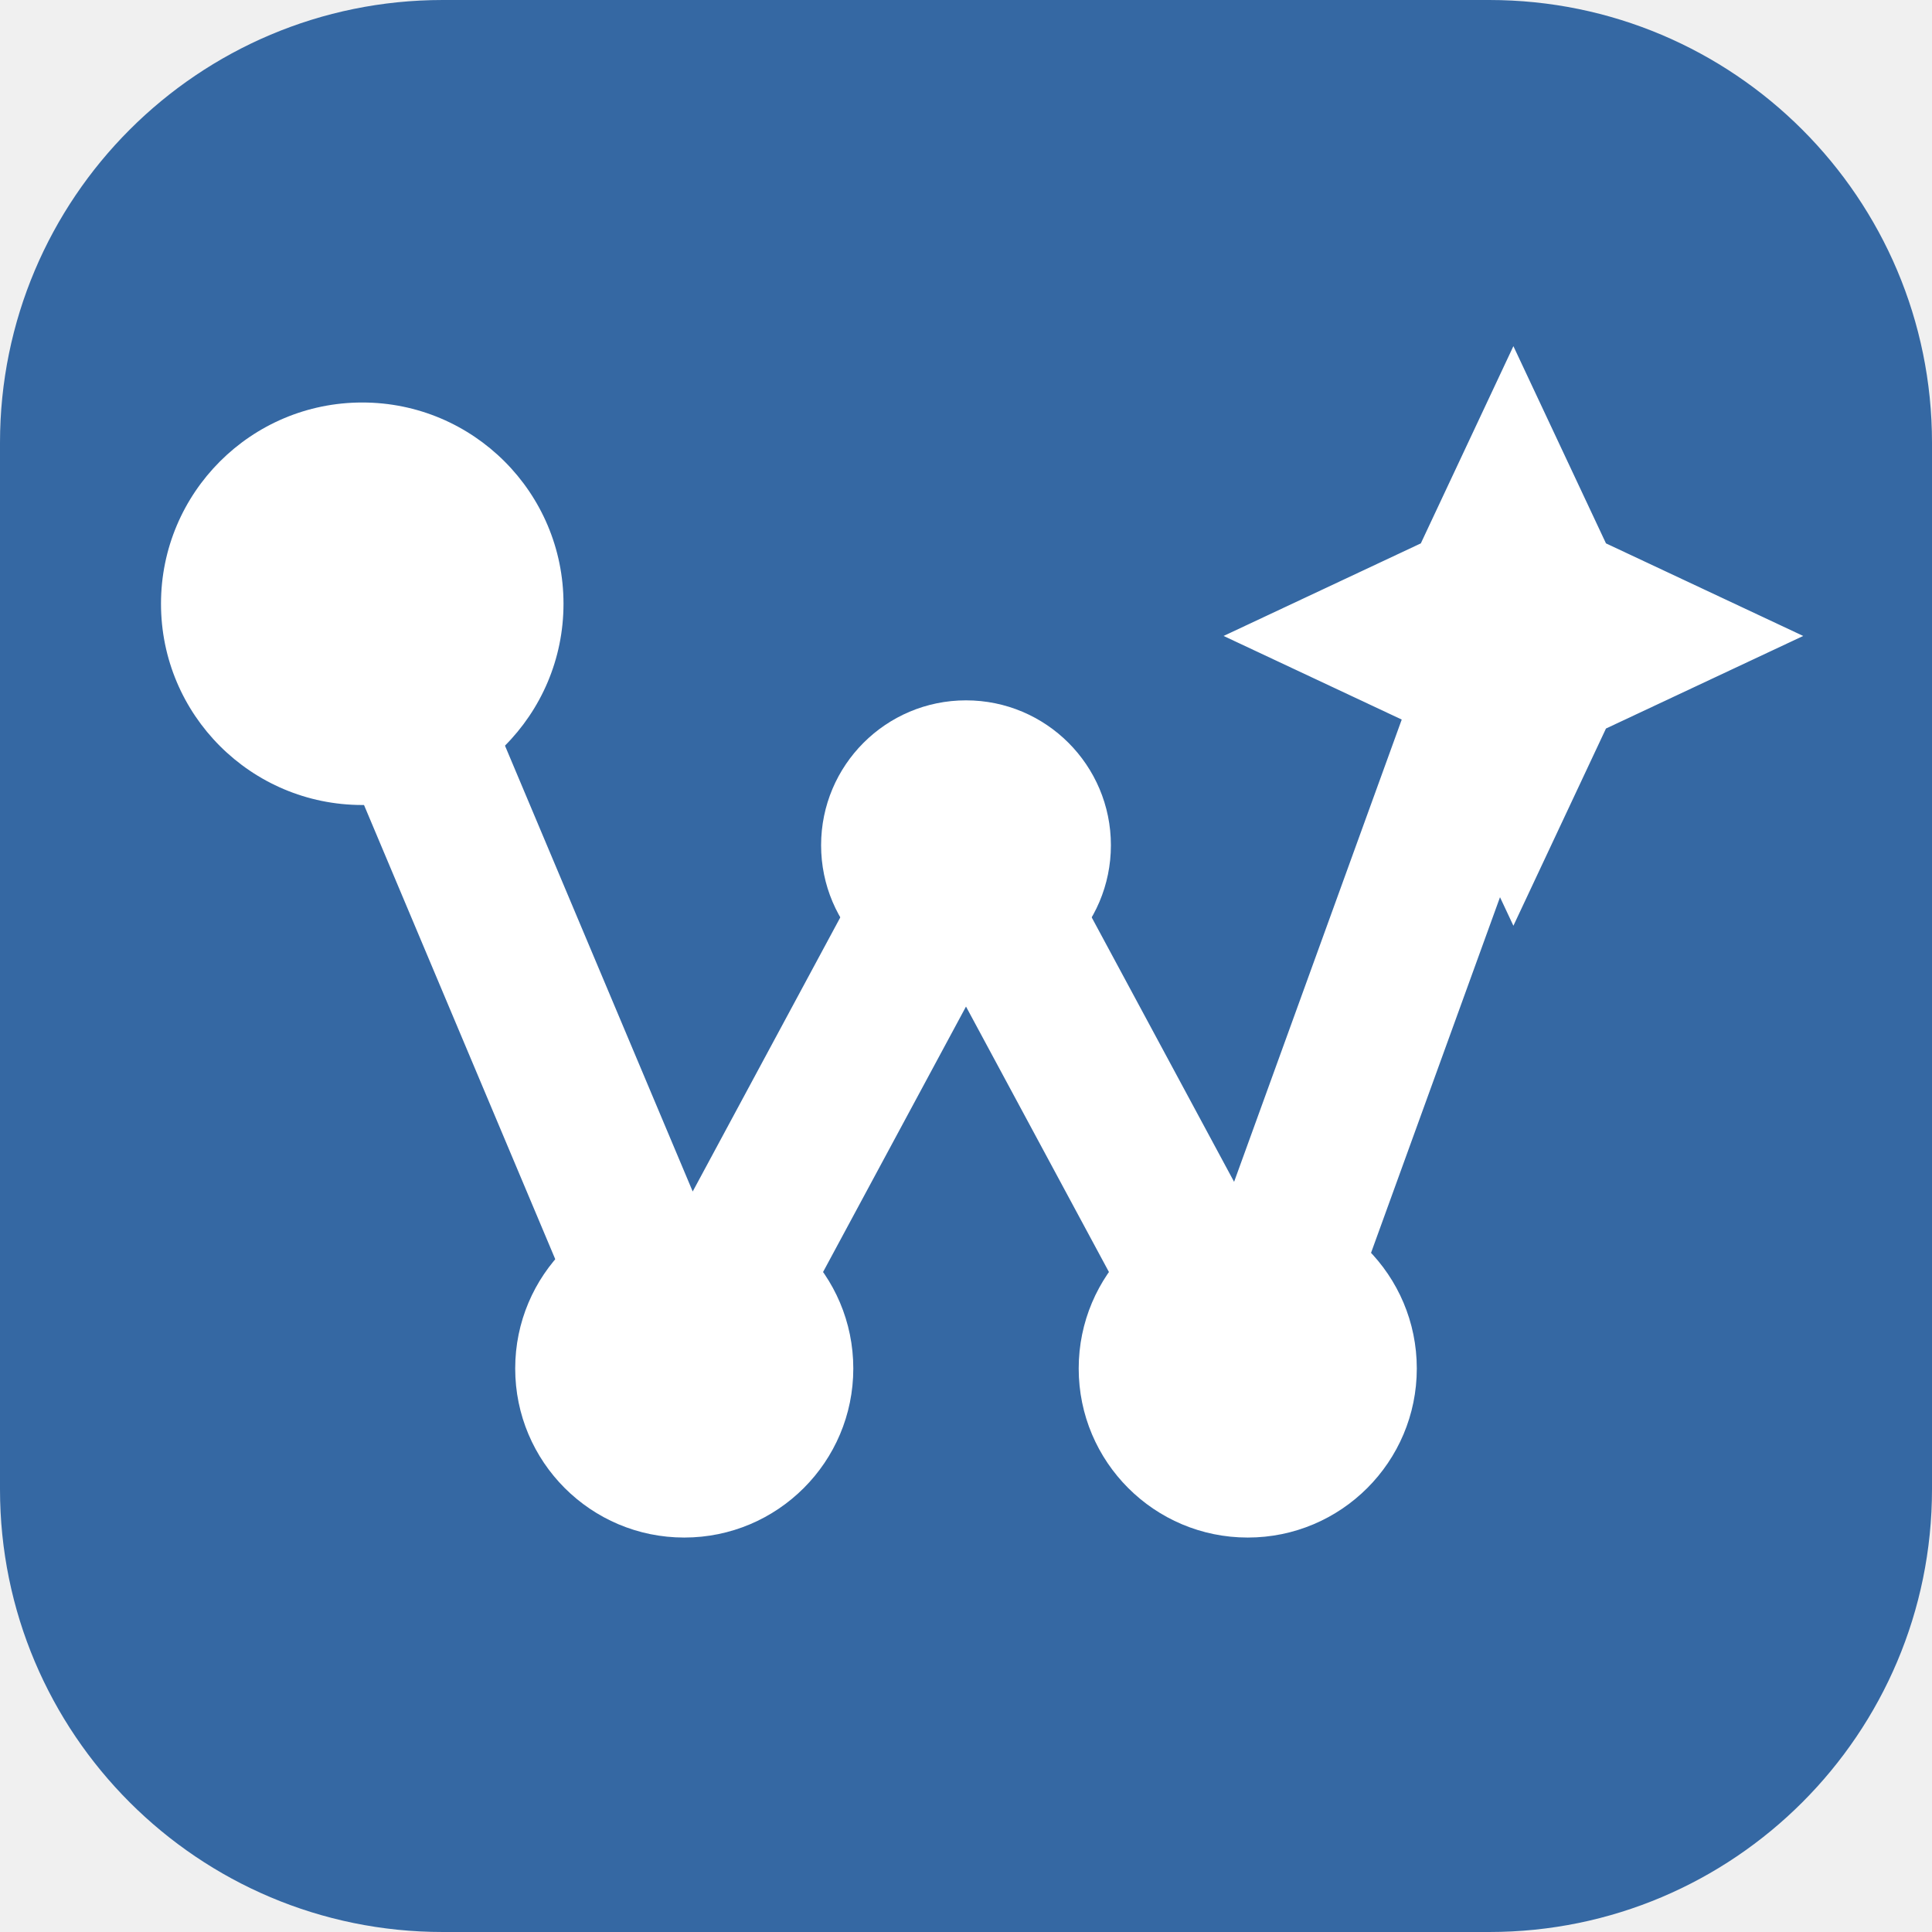
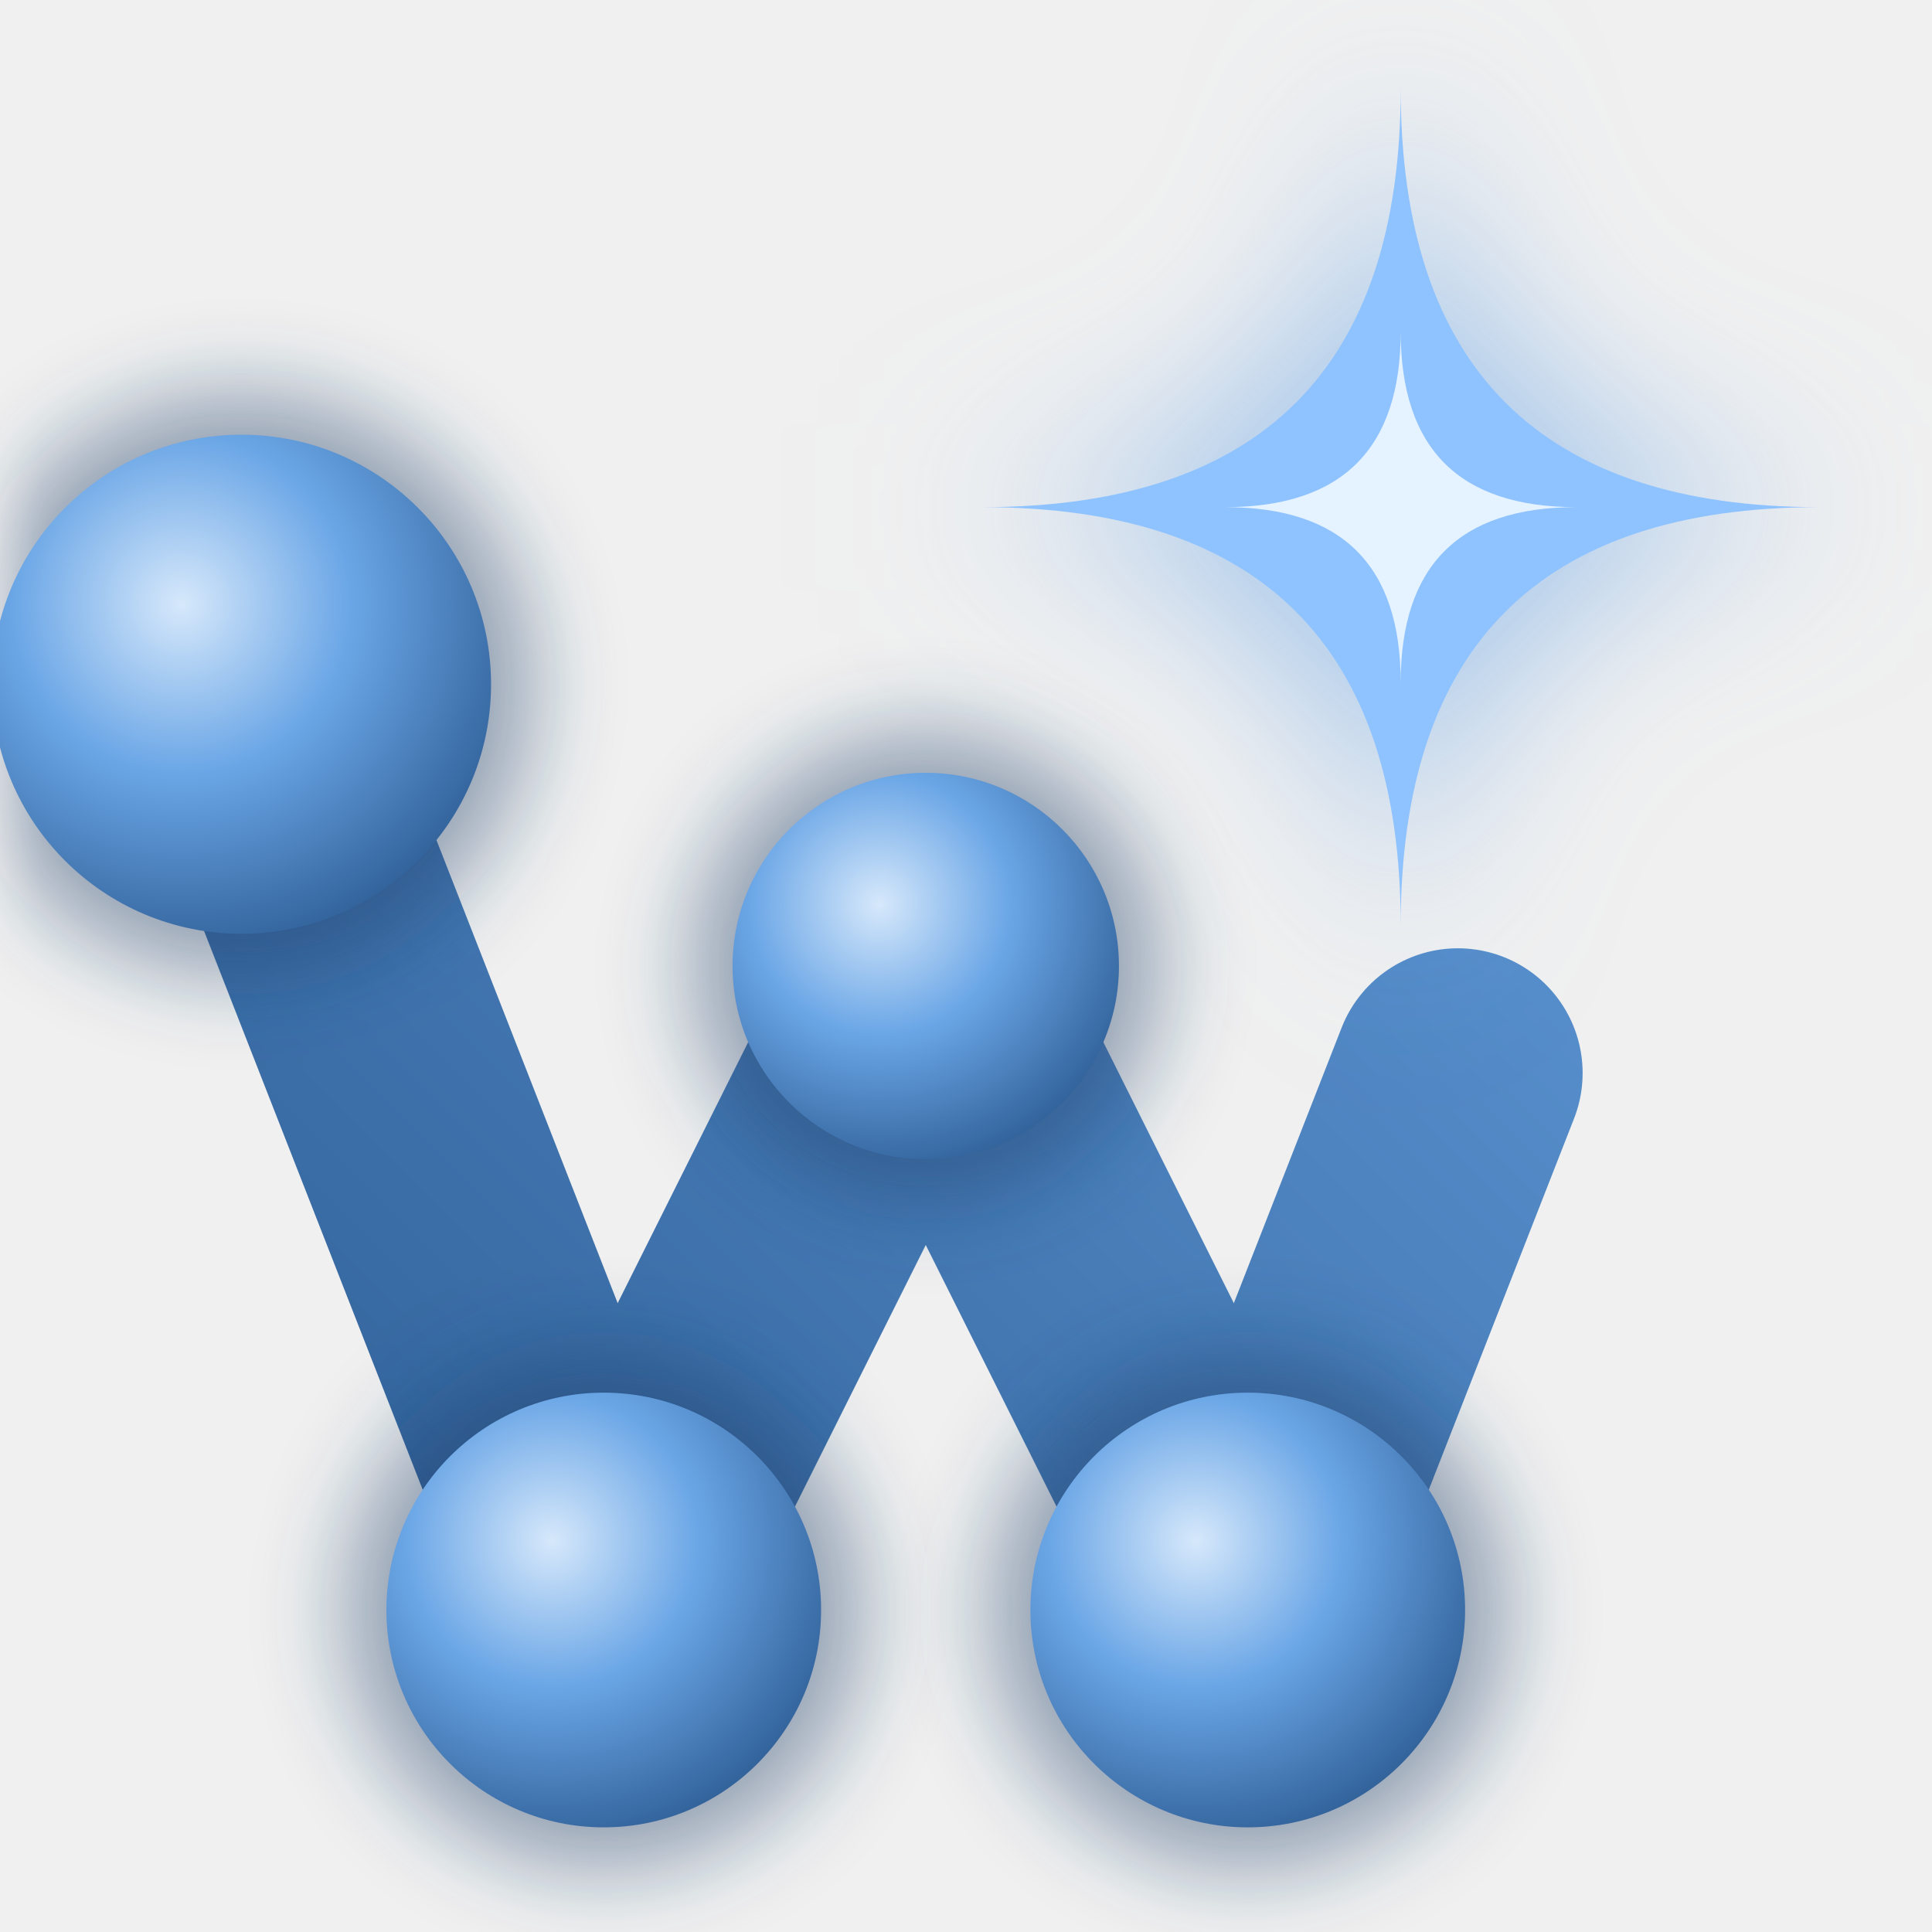
<svg xmlns="http://www.w3.org/2000/svg" viewBox="0 0 24 24" width="24" height="24">
-   <rect width="24" height="24" rx="5.5" fill="#3568a3" />
-   <g fill="#ffffff">
-     <path d="M4.5 7.5 L8.5 17 L12 10.5 L15.5 17 L18.8 7.9" fill="none" stroke="#ffffff" stroke-width="1.9" stroke-linecap="round" stroke-linejoin="round" />
-     <circle cx="4.5" cy="7.5" r="2.5" />
-     <circle cx="8.5" cy="17" r="2.1" />
-     <circle cx="15.5" cy="17" r="2.1" />
-     <circle cx="12" cy="10.5" r="1.8" />
-     <path d="M18.80 4.30 L19.95 6.75 L22.40 7.90 L19.95 9.05 L18.80 11.50 L17.65 9.05 L15.20 7.90 L17.65 6.75 Z" />
-   </g>
+   <defs>
+     <linearGradient id="mg" gradientUnits="userSpaceOnUse" x1="2" y1="22" x2="22" y2="2">
+       <stop offset="0" stop-color="#2b5a91" />
+       <stop offset="1" stop-color="#6aa6e6" />
+     </linearGradient>
+     <radialGradient id="mn" cx="0.38" cy="0.34" r="0.75">
+       <stop offset="0" stop-color="#d6e8fb" />
+       <stop offset="0.45" stop-color="#6aa6e6" />
+       <stop offset="1" stop-color="#2b5a91" />
+     </radialGradient>
+     <filter id="mb" x="-60%" y="-60%" width="220%" height="220%">
+       <feGaussianBlur stdDeviation="0.55" />
+     </filter>
+     <filter id="mw" x="-80%" y="-80%" width="260%" height="260%">
+       <feGaussianBlur stdDeviation="1.1" />
+     </filter>
+   </defs>
+   <path d="M3.00 8.50 L7.50 20.00" fill="none" stroke="url(#mg)" stroke-width="3.1" stroke-linecap="round" />
+   <path d="M7.50 20.00 L11.50 12.00" fill="none" stroke="url(#mg)" stroke-width="3.1" stroke-linecap="round" />
+   <path d="M11.50 12.00 L15.50 20.00" fill="none" stroke="url(#mg)" stroke-width="3.1" stroke-linecap="round" />
+   <path d="M15.50 20.00 L18.11 13.33" fill="none" stroke="url(#mg)" stroke-width="3.1" stroke-linecap="round" />
+   <circle cx="3" cy="8.5" r="3.60" fill="#173a66" opacity="0.45" filter="url(#mb)" />
+   <circle cx="7.5" cy="20.0" r="3.20" fill="#173a66" opacity="0.45" filter="url(#mb)" />
+   <circle cx="11.5" cy="12.0" r="2.90" fill="#173a66" opacity="0.45" filter="url(#mb)" />
+   <circle cx="15.5" cy="20.0" r="3.20" fill="#173a66" opacity="0.45" filter="url(#mb)" />
+   <circle cx="3" cy="8.5" r="3.10" fill="url(#mn)" />
+   <circle cx="7.5" cy="20.0" r="2.70" fill="url(#mn)" />
+   <circle cx="11.5" cy="12.0" r="2.40" fill="url(#mn)" />
+   <circle cx="15.5" cy="20.0" r="2.70" fill="url(#mn)" />
+   <path d="M17.40 -0.20 Q17.40 6.30 23.90 6.30 Q17.40 6.30 17.40 12.80 Q17.40 6.30 10.90 6.30 Q17.40 6.30 17.40 -0.20 Z" fill="#6aa6e6" opacity="0.55" filter="url(#mw)" />
+   <path d="M17.40 1.10 Q17.40 6.30 22.60 6.30 Q17.40 6.30 17.40 11.50 Q17.40 6.30 12.20 6.30 Q17.40 6.30 17.40 1.10 Z" fill="#8fc3ff" />
+   <path d="M17.40 4.12 Q17.40 6.30 19.58 6.30 Q17.40 6.30 17.40 8.48 Q17.40 6.30 15.22 6.30 Q17.40 6.30 17.40 4.12 Z" fill="#eef7ff" opacity="0.9" />
</svg>
